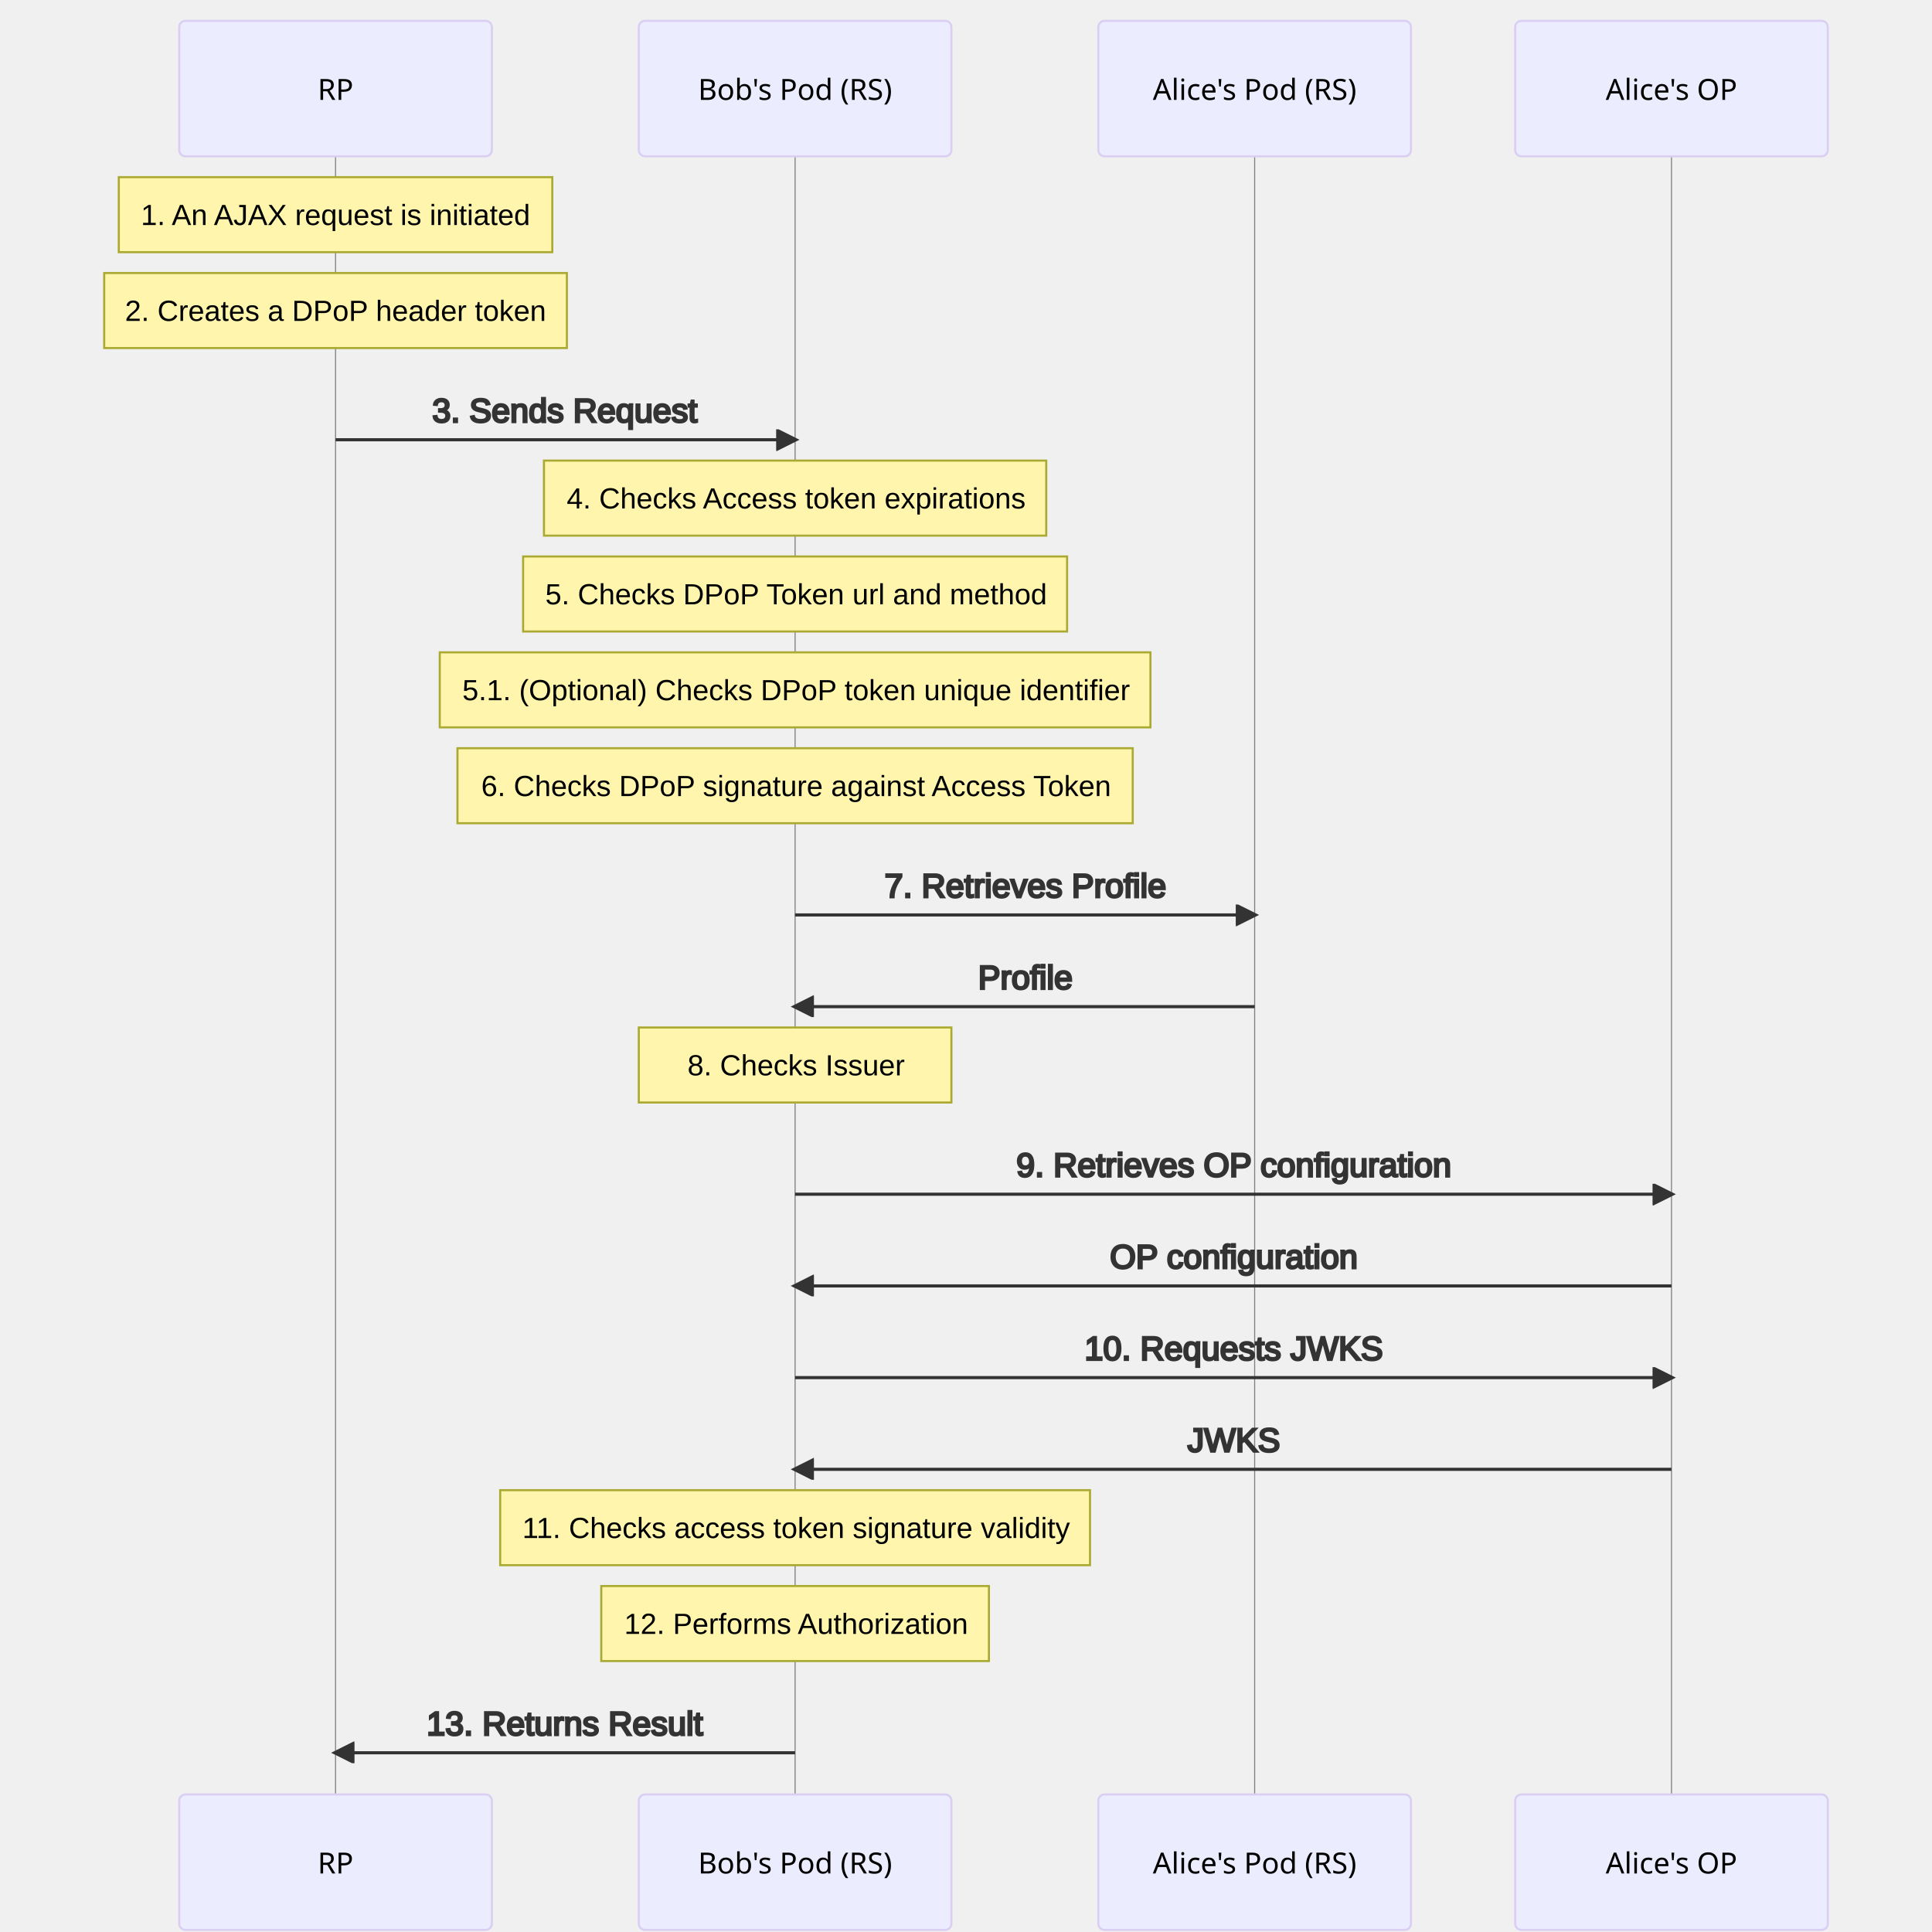
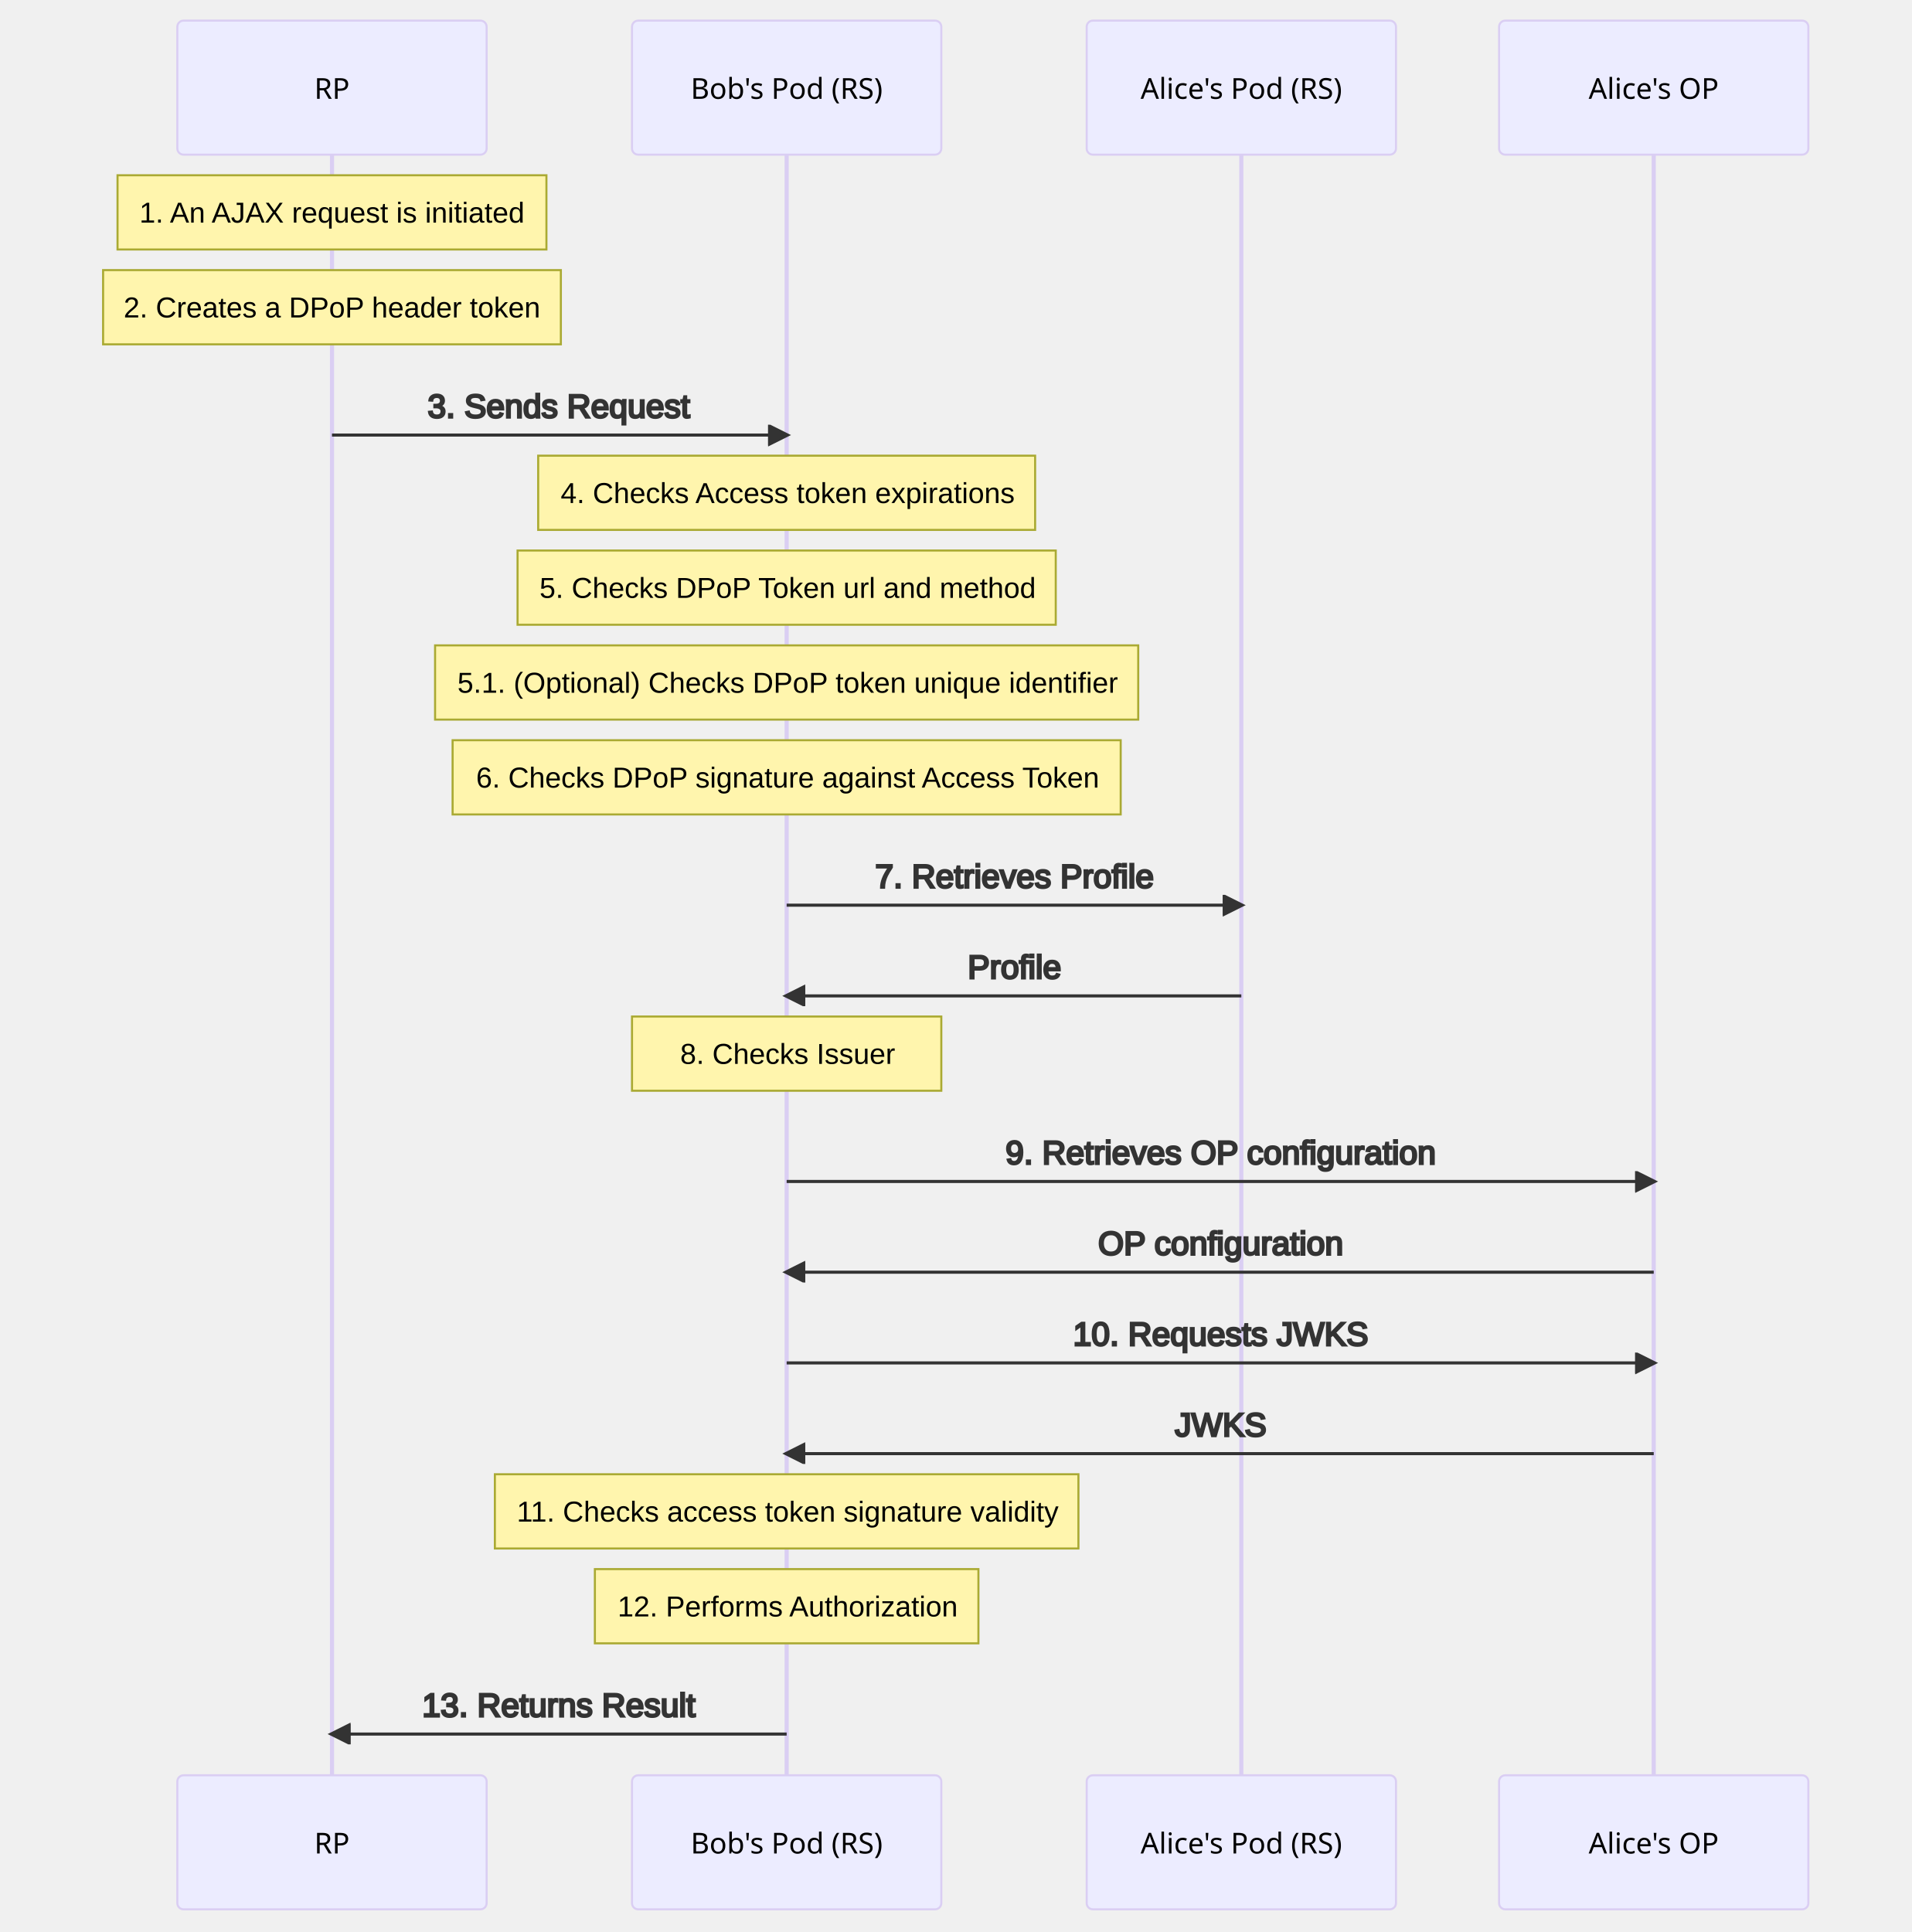
- <svg xmlns="http://www.w3.org/2000/svg" id="mermaid-1631544389038" width="100%" height="927" style="max-width: 927px;" viewBox="-86 -10 927 927">
-   <style>#mermaid-1631544389038 {font-family:"trebuchet ms",verdana,arial,sans-serif;font-size:16px;fill:#333;}#mermaid-1631544389038 .error-icon{fill:#552222;}#mermaid-1631544389038 .error-text{fill:#552222;stroke:#552222;}#mermaid-1631544389038 .edge-thickness-normal{stroke-width:2px;}#mermaid-1631544389038 .edge-thickness-thick{stroke-width:3.5px;}#mermaid-1631544389038 .edge-pattern-solid{stroke-dasharray:0;}#mermaid-1631544389038 .edge-pattern-dashed{stroke-dasharray:3;}#mermaid-1631544389038 .edge-pattern-dotted{stroke-dasharray:2;}#mermaid-1631544389038 .marker{fill:#333333;stroke:#333333;}#mermaid-1631544389038 .marker.cross{stroke:#333333;}#mermaid-1631544389038 svg{font-family:"trebuchet ms",verdana,arial,sans-serif;font-size:16px;}#mermaid-1631544389038 .actor{stroke:hsl(259.626, 59.777%, 87.902%);fill:#ECECFF;}#mermaid-1631544389038 text.actor&gt;tspan{fill:black;stroke:none;}#mermaid-1631544389038 .actor-line{stroke:grey;}#mermaid-1631544389038 .messageLine0{stroke-width:1.5;stroke-dasharray:none;stroke:#333;}#mermaid-1631544389038 .messageLine1{stroke-width:1.5;stroke-dasharray:2,2;stroke:#333;}#mermaid-1631544389038 #arrowhead path{fill:#333;stroke:#333;}#mermaid-1631544389038 .sequenceNumber{fill:white;}#mermaid-1631544389038 #sequencenumber{fill:#333;}#mermaid-1631544389038 #crosshead path{fill:#333;stroke:#333;}#mermaid-1631544389038 .messageText{fill:#333;stroke:#333;}#mermaid-1631544389038 .labelBox{stroke:hsl(259.626, 59.777%, 87.902%);fill:#ECECFF;}#mermaid-1631544389038 .labelText,#mermaid-1631544389038 .labelText&gt;tspan{fill:black;stroke:none;}#mermaid-1631544389038 .loopText,#mermaid-1631544389038 .loopText&gt;tspan{fill:black;stroke:none;}#mermaid-1631544389038 .loopLine{stroke-width:2px;stroke-dasharray:2,2;stroke:hsl(259.626, 59.777%, 87.902%);fill:hsl(259.626, 59.777%, 87.902%);}#mermaid-1631544389038 .note{stroke:#aaaa33;fill:#fff5ad;}#mermaid-1631544389038 .noteText,#mermaid-1631544389038 .noteText&gt;tspan{fill:black;stroke:none;}#mermaid-1631544389038 .activation0{fill:#f4f4f4;stroke:#666;}#mermaid-1631544389038 .activation1{fill:#f4f4f4;stroke:#666;}#mermaid-1631544389038 .activation2{fill:#f4f4f4;stroke:#666;}#mermaid-1631544389038 :root{--mermaid-font-family:"trebuchet ms",verdana,arial,sans-serif;}</style>
+ <svg xmlns="http://www.w3.org/2000/svg" id="mermaid-1633358195982" width="100%" height="937" style="max-width: 927px;" viewBox="-86 -10 927 937">
+   <style>#mermaid-1633358195982 {font-family:"trebuchet ms",verdana,arial,sans-serif;font-size:16px;fill:#333;}#mermaid-1633358195982 .error-icon{fill:#552222;}#mermaid-1633358195982 .error-text{fill:#552222;stroke:#552222;}#mermaid-1633358195982 .edge-thickness-normal{stroke-width:2px;}#mermaid-1633358195982 .edge-thickness-thick{stroke-width:3.5px;}#mermaid-1633358195982 .edge-pattern-solid{stroke-dasharray:0;}#mermaid-1633358195982 .edge-pattern-dashed{stroke-dasharray:3;}#mermaid-1633358195982 .edge-pattern-dotted{stroke-dasharray:2;}#mermaid-1633358195982 .marker{fill:#333333;stroke:#333333;}#mermaid-1633358195982 .marker.cross{stroke:#333333;}#mermaid-1633358195982 svg{font-family:"trebuchet ms",verdana,arial,sans-serif;font-size:16px;}#mermaid-1633358195982 .actor{stroke:hsl(259.626, 59.777%, 87.902%);fill:#ECECFF;}#mermaid-1633358195982 text.actor&gt;tspan{fill:black;stroke:none;}#mermaid-1633358195982 .actor-line{stroke:grey;}#mermaid-1633358195982 .messageLine0{stroke-width:1.5;stroke-dasharray:none;stroke:#333;}#mermaid-1633358195982 .messageLine1{stroke-width:1.5;stroke-dasharray:2,2;stroke:#333;}#mermaid-1633358195982 #arrowhead path{fill:#333;stroke:#333;}#mermaid-1633358195982 .sequenceNumber{fill:white;}#mermaid-1633358195982 #sequencenumber{fill:#333;}#mermaid-1633358195982 #crosshead path{fill:#333;stroke:#333;}#mermaid-1633358195982 .messageText{fill:#333;stroke:#333;}#mermaid-1633358195982 .labelBox{stroke:hsl(259.626, 59.777%, 87.902%);fill:#ECECFF;}#mermaid-1633358195982 .labelText,#mermaid-1633358195982 .labelText&gt;tspan{fill:black;stroke:none;}#mermaid-1633358195982 .loopText,#mermaid-1633358195982 .loopText&gt;tspan{fill:black;stroke:none;}#mermaid-1633358195982 .loopLine{stroke-width:2px;stroke-dasharray:2,2;stroke:hsl(259.626, 59.777%, 87.902%);fill:hsl(259.626, 59.777%, 87.902%);}#mermaid-1633358195982 .note{stroke:#aaaa33;fill:#fff5ad;}#mermaid-1633358195982 .noteText,#mermaid-1633358195982 .noteText&gt;tspan{fill:black;stroke:none;}#mermaid-1633358195982 .activation0{fill:#f4f4f4;stroke:#666;}#mermaid-1633358195982 .activation1{fill:#f4f4f4;stroke:#666;}#mermaid-1633358195982 .activation2{fill:#f4f4f4;stroke:#666;}#mermaid-1633358195982 .actor-man line{stroke:hsl(259.626, 59.777%, 87.902%);fill:#ECECFF;}#mermaid-1633358195982 .actor-man circle,#mermaid-1633358195982 line{stroke:hsl(259.626, 59.777%, 87.902%);fill:#ECECFF;stroke-width:2px;}#mermaid-1633358195982 :root{--mermaid-font-family:"trebuchet ms",verdana,arial,sans-serif;}</style>
  <g />
  <g>
-     <line id="actor0" x1="75" y1="5" x2="75" y2="916" class="actor-line" stroke-width="0.5px" stroke="#999" />
+     <line id="actor0" x1="75" y1="5" x2="75" y2="871" class="200" stroke-width="0.5px" stroke="#999" />
    <rect x="0" y="0" fill="#eaeaea" stroke="#666" width="150" height="65" rx="3" ry="3" class="actor" />
    <text x="75" y="32.5" dominant-baseline="central" alignment-baseline="central" class="actor" style="text-anchor: middle; font-size: 14px; font-weight: 400; font-family: Open-Sans, sans-serif;">
      <tspan x="75" dy="0">RP</tspan>
    </text>
  </g>
  <g>
-     <line id="actor1" x1="295.5" y1="5" x2="295.5" y2="916" class="actor-line" stroke-width="0.5px" stroke="#999" />
+     <line id="actor1" x1="295.5" y1="5" x2="295.5" y2="871" class="200" stroke-width="0.5px" stroke="#999" />
    <rect x="220.5" y="0" fill="#eaeaea" stroke="#666" width="150" height="65" rx="3" ry="3" class="actor" />
    <text x="295.5" y="32.5" dominant-baseline="central" alignment-baseline="central" class="actor" style="text-anchor: middle; font-size: 14px; font-weight: 400; font-family: Open-Sans, sans-serif;">
      <tspan x="295.5" dy="0">Bob's Pod (RS)</tspan>
    </text>
  </g>
  <g>
-     <line id="actor2" x1="516" y1="5" x2="516" y2="916" class="actor-line" stroke-width="0.5px" stroke="#999" />
+     <line id="actor2" x1="516" y1="5" x2="516" y2="871" class="200" stroke-width="0.5px" stroke="#999" />
    <rect x="441" y="0" fill="#eaeaea" stroke="#666" width="150" height="65" rx="3" ry="3" class="actor" />
    <text x="516" y="32.5" dominant-baseline="central" alignment-baseline="central" class="actor" style="text-anchor: middle; font-size: 14px; font-weight: 400; font-family: Open-Sans, sans-serif;">
      <tspan x="516" dy="0">Alice's Pod (RS)</tspan>
    </text>
  </g>
  <g>
-     <line id="actor3" x1="716" y1="5" x2="716" y2="916" class="actor-line" stroke-width="0.5px" stroke="#999" />
+     <line id="actor3" x1="716" y1="5" x2="716" y2="871" class="200" stroke-width="0.5px" stroke="#999" />
    <rect x="641" y="0" fill="#eaeaea" stroke="#666" width="150" height="65" rx="3" ry="3" class="actor" />
    <text x="716" y="32.5" dominant-baseline="central" alignment-baseline="central" class="actor" style="text-anchor: middle; font-size: 14px; font-weight: 400; font-family: Open-Sans, sans-serif;">
      <tspan x="716" dy="0">Alice's OP</tspan>
    </text>
  </g>
  <defs>
    <marker id="arrowhead" refX="9" refY="5" markerUnits="userSpaceOnUse" markerWidth="12" markerHeight="12" orient="auto">
      <path d="M 0 0 L 10 5 L 0 10 z" />
    </marker>
  </defs>
  <defs>
    <marker id="crosshead" markerWidth="15" markerHeight="8" orient="auto" refX="16" refY="4">
      <path fill="black" stroke="#000000" stroke-width="1px" d="M 9,2 V 6 L16,4 Z" style="stroke-dasharray: 0, 0;" />
      <path fill="none" stroke="#000000" stroke-width="1px" d="M 0,1 L 6,7 M 6,1 L 0,7" style="stroke-dasharray: 0, 0;" />
    </marker>
  </defs>
  <defs>
    <marker id="filled-head" refX="18" refY="7" markerWidth="20" markerHeight="28" orient="auto">
      <path d="M 18,7 L9,13 L14,7 L9,1 Z" />
    </marker>
  </defs>
  <defs>
    <marker id="sequencenumber" refX="15" refY="15" markerWidth="60" markerHeight="40" orient="auto">
      <circle cx="15" cy="15" r="6" />
    </marker>
  </defs>
  <g>
    <rect x="-29" y="75" fill="#EDF2AE" stroke="#666" width="208" height="36" rx="0" ry="0" class="note" />
    <text x="75" y="80" text-anchor="middle" dominant-baseline="middle" alignment-baseline="middle" class="noteText" dy="1em" style="font-family: &quot;trebuchet ms&quot;, verdana, arial, sans-serif; font-size: 14px; font-weight: 400;">
      <tspan x="75">1. An AJAX request is initiated</tspan>
    </text>
  </g>
  <g>
    <rect x="-36" y="121" fill="#EDF2AE" stroke="#666" width="222" height="36" rx="0" ry="0" class="note" />
    <text x="75" y="126" text-anchor="middle" dominant-baseline="middle" alignment-baseline="middle" class="noteText" dy="1em" style="font-family: &quot;trebuchet ms&quot;, verdana, arial, sans-serif; font-size: 14px; font-weight: 400;">
      <tspan x="75">2. Creates a DPoP header token</tspan>
    </text>
  </g>
  <text x="185" y="172" text-anchor="middle" dominant-baseline="middle" alignment-baseline="middle" class="messageText" dy="1em" style="font-family: &quot;trebuchet ms&quot;, verdana, arial, sans-serif; font-size: 16px; font-weight: 400;">3. Sends Request</text>
  <line x1="75" y1="201" x2="295.5" y2="201" class="messageLine0" stroke-width="2" stroke="none" marker-end="url(#arrowhead)" style="fill: none;" />
  <g>
    <rect x="175" y="211" fill="#EDF2AE" stroke="#666" width="241" height="36" rx="0" ry="0" class="note" />
    <text x="296" y="216" text-anchor="middle" dominant-baseline="middle" alignment-baseline="middle" class="noteText" dy="1em" style="font-family: &quot;trebuchet ms&quot;, verdana, arial, sans-serif; font-size: 14px; font-weight: 400;">
      <tspan x="296">4. Checks Access token expirations</tspan>
    </text>
  </g>
  <g>
    <rect x="165" y="257" fill="#EDF2AE" stroke="#666" width="261" height="36" rx="0" ry="0" class="note" />
    <text x="296" y="262" text-anchor="middle" dominant-baseline="middle" alignment-baseline="middle" class="noteText" dy="1em" style="font-family: &quot;trebuchet ms&quot;, verdana, arial, sans-serif; font-size: 14px; font-weight: 400;">
      <tspan x="296">5. Checks DPoP Token url and method</tspan>
    </text>
  </g>
  <g>
    <rect x="125" y="303" fill="#EDF2AE" stroke="#666" width="341" height="36" rx="0" ry="0" class="note" />
    <text x="296" y="308" text-anchor="middle" dominant-baseline="middle" alignment-baseline="middle" class="noteText" dy="1em" style="font-family: &quot;trebuchet ms&quot;, verdana, arial, sans-serif; font-size: 14px; font-weight: 400;">
      <tspan x="296">5.1. (Optional) Checks DPoP token unique identifier</tspan>
    </text>
  </g>
  <g>
    <rect x="133.5" y="349" fill="#EDF2AE" stroke="#666" width="324" height="36" rx="0" ry="0" class="note" />
    <text x="296" y="354" text-anchor="middle" dominant-baseline="middle" alignment-baseline="middle" class="noteText" dy="1em" style="font-family: &quot;trebuchet ms&quot;, verdana, arial, sans-serif; font-size: 14px; font-weight: 400;">
      <tspan x="296">6. Checks DPoP signature against Access Token</tspan>
    </text>
  </g>
  <text x="406" y="400" text-anchor="middle" dominant-baseline="middle" alignment-baseline="middle" class="messageText" dy="1em" style="font-family: &quot;trebuchet ms&quot;, verdana, arial, sans-serif; font-size: 16px; font-weight: 400;">7. Retrieves Profile</text>
  <line x1="295.5" y1="429" x2="516" y2="429" class="messageLine0" stroke-width="2" stroke="none" marker-end="url(#arrowhead)" style="fill: none;" />
  <text x="406" y="444" text-anchor="middle" dominant-baseline="middle" alignment-baseline="middle" class="messageText" dy="1em" style="font-family: &quot;trebuchet ms&quot;, verdana, arial, sans-serif; font-size: 16px; font-weight: 400;">Profile</text>
  <line x1="516" y1="473" x2="295.5" y2="473" class="messageLine0" stroke-width="2" stroke="none" marker-end="url(#arrowhead)" style="fill: none;" />
  <g>
    <rect x="220.5" y="483" fill="#EDF2AE" stroke="#666" width="150" height="36" rx="0" ry="0" class="note" />
    <text x="296" y="488" text-anchor="middle" dominant-baseline="middle" alignment-baseline="middle" class="noteText" dy="1em" style="font-family: &quot;trebuchet ms&quot;, verdana, arial, sans-serif; font-size: 14px; font-weight: 400;">
      <tspan x="296">8. Checks Issuer</tspan>
    </text>
  </g>
  <text x="506" y="534" text-anchor="middle" dominant-baseline="middle" alignment-baseline="middle" class="messageText" dy="1em" style="font-family: &quot;trebuchet ms&quot;, verdana, arial, sans-serif; font-size: 16px; font-weight: 400;">9. Retrieves OP configuration</text>
  <line x1="295.5" y1="563" x2="716" y2="563" class="messageLine0" stroke-width="2" stroke="none" marker-end="url(#arrowhead)" style="fill: none;" />
  <text x="506" y="578" text-anchor="middle" dominant-baseline="middle" alignment-baseline="middle" class="messageText" dy="1em" style="font-family: &quot;trebuchet ms&quot;, verdana, arial, sans-serif; font-size: 16px; font-weight: 400;">OP configuration</text>
  <line x1="716" y1="607" x2="295.5" y2="607" class="messageLine0" stroke-width="2" stroke="none" marker-end="url(#arrowhead)" style="fill: none;" />
  <text x="506" y="622" text-anchor="middle" dominant-baseline="middle" alignment-baseline="middle" class="messageText" dy="1em" style="font-family: &quot;trebuchet ms&quot;, verdana, arial, sans-serif; font-size: 16px; font-weight: 400;">10. Requests JWKS</text>
  <line x1="295.5" y1="651" x2="716" y2="651" class="messageLine0" stroke-width="2" stroke="none" marker-end="url(#arrowhead)" style="fill: none;" />
  <text x="506" y="666" text-anchor="middle" dominant-baseline="middle" alignment-baseline="middle" class="messageText" dy="1em" style="font-family: &quot;trebuchet ms&quot;, verdana, arial, sans-serif; font-size: 16px; font-weight: 400;">JWKS</text>
  <line x1="716" y1="695" x2="295.5" y2="695" class="messageLine0" stroke-width="2" stroke="none" marker-end="url(#arrowhead)" style="fill: none;" />
  <g>
    <rect x="154" y="705" fill="#EDF2AE" stroke="#666" width="283" height="36" rx="0" ry="0" class="note" />
    <text x="296" y="710" text-anchor="middle" dominant-baseline="middle" alignment-baseline="middle" class="noteText" dy="1em" style="font-family: &quot;trebuchet ms&quot;, verdana, arial, sans-serif; font-size: 14px; font-weight: 400;">
      <tspan x="296">11. Checks access token signature validity</tspan>
    </text>
  </g>
  <g>
    <rect x="202.5" y="751" fill="#EDF2AE" stroke="#666" width="186" height="36" rx="0" ry="0" class="note" />
    <text x="296" y="756" text-anchor="middle" dominant-baseline="middle" alignment-baseline="middle" class="noteText" dy="1em" style="font-family: &quot;trebuchet ms&quot;, verdana, arial, sans-serif; font-size: 14px; font-weight: 400;">
      <tspan x="296">12. Performs Authorization</tspan>
    </text>
  </g>
  <text x="185" y="802" text-anchor="middle" dominant-baseline="middle" alignment-baseline="middle" class="messageText" dy="1em" style="font-family: &quot;trebuchet ms&quot;, verdana, arial, sans-serif; font-size: 16px; font-weight: 400;">13. Returns Result</text>
  <line x1="295.5" y1="831" x2="75" y2="831" class="messageLine0" stroke-width="2" stroke="none" marker-end="url(#arrowhead)" style="fill: none;" />
  <g>
    <rect x="0" y="851" fill="#eaeaea" stroke="#666" width="150" height="65" rx="3" ry="3" class="actor" />
    <text x="75" y="883.5" dominant-baseline="central" alignment-baseline="central" class="actor" style="text-anchor: middle; font-size: 14px; font-weight: 400; font-family: Open-Sans, sans-serif;">
      <tspan x="75" dy="0">RP</tspan>
    </text>
  </g>
  <g>
    <rect x="220.5" y="851" fill="#eaeaea" stroke="#666" width="150" height="65" rx="3" ry="3" class="actor" />
    <text x="295.5" y="883.5" dominant-baseline="central" alignment-baseline="central" class="actor" style="text-anchor: middle; font-size: 14px; font-weight: 400; font-family: Open-Sans, sans-serif;">
      <tspan x="295.5" dy="0">Bob's Pod (RS)</tspan>
    </text>
  </g>
  <g>
    <rect x="441" y="851" fill="#eaeaea" stroke="#666" width="150" height="65" rx="3" ry="3" class="actor" />
    <text x="516" y="883.5" dominant-baseline="central" alignment-baseline="central" class="actor" style="text-anchor: middle; font-size: 14px; font-weight: 400; font-family: Open-Sans, sans-serif;">
      <tspan x="516" dy="0">Alice's Pod (RS)</tspan>
    </text>
  </g>
  <g>
    <rect x="641" y="851" fill="#eaeaea" stroke="#666" width="150" height="65" rx="3" ry="3" class="actor" />
    <text x="716" y="883.5" dominant-baseline="central" alignment-baseline="central" class="actor" style="text-anchor: middle; font-size: 14px; font-weight: 400; font-family: Open-Sans, sans-serif;">
      <tspan x="716" dy="0">Alice's OP</tspan>
    </text>
  </g>
</svg>
